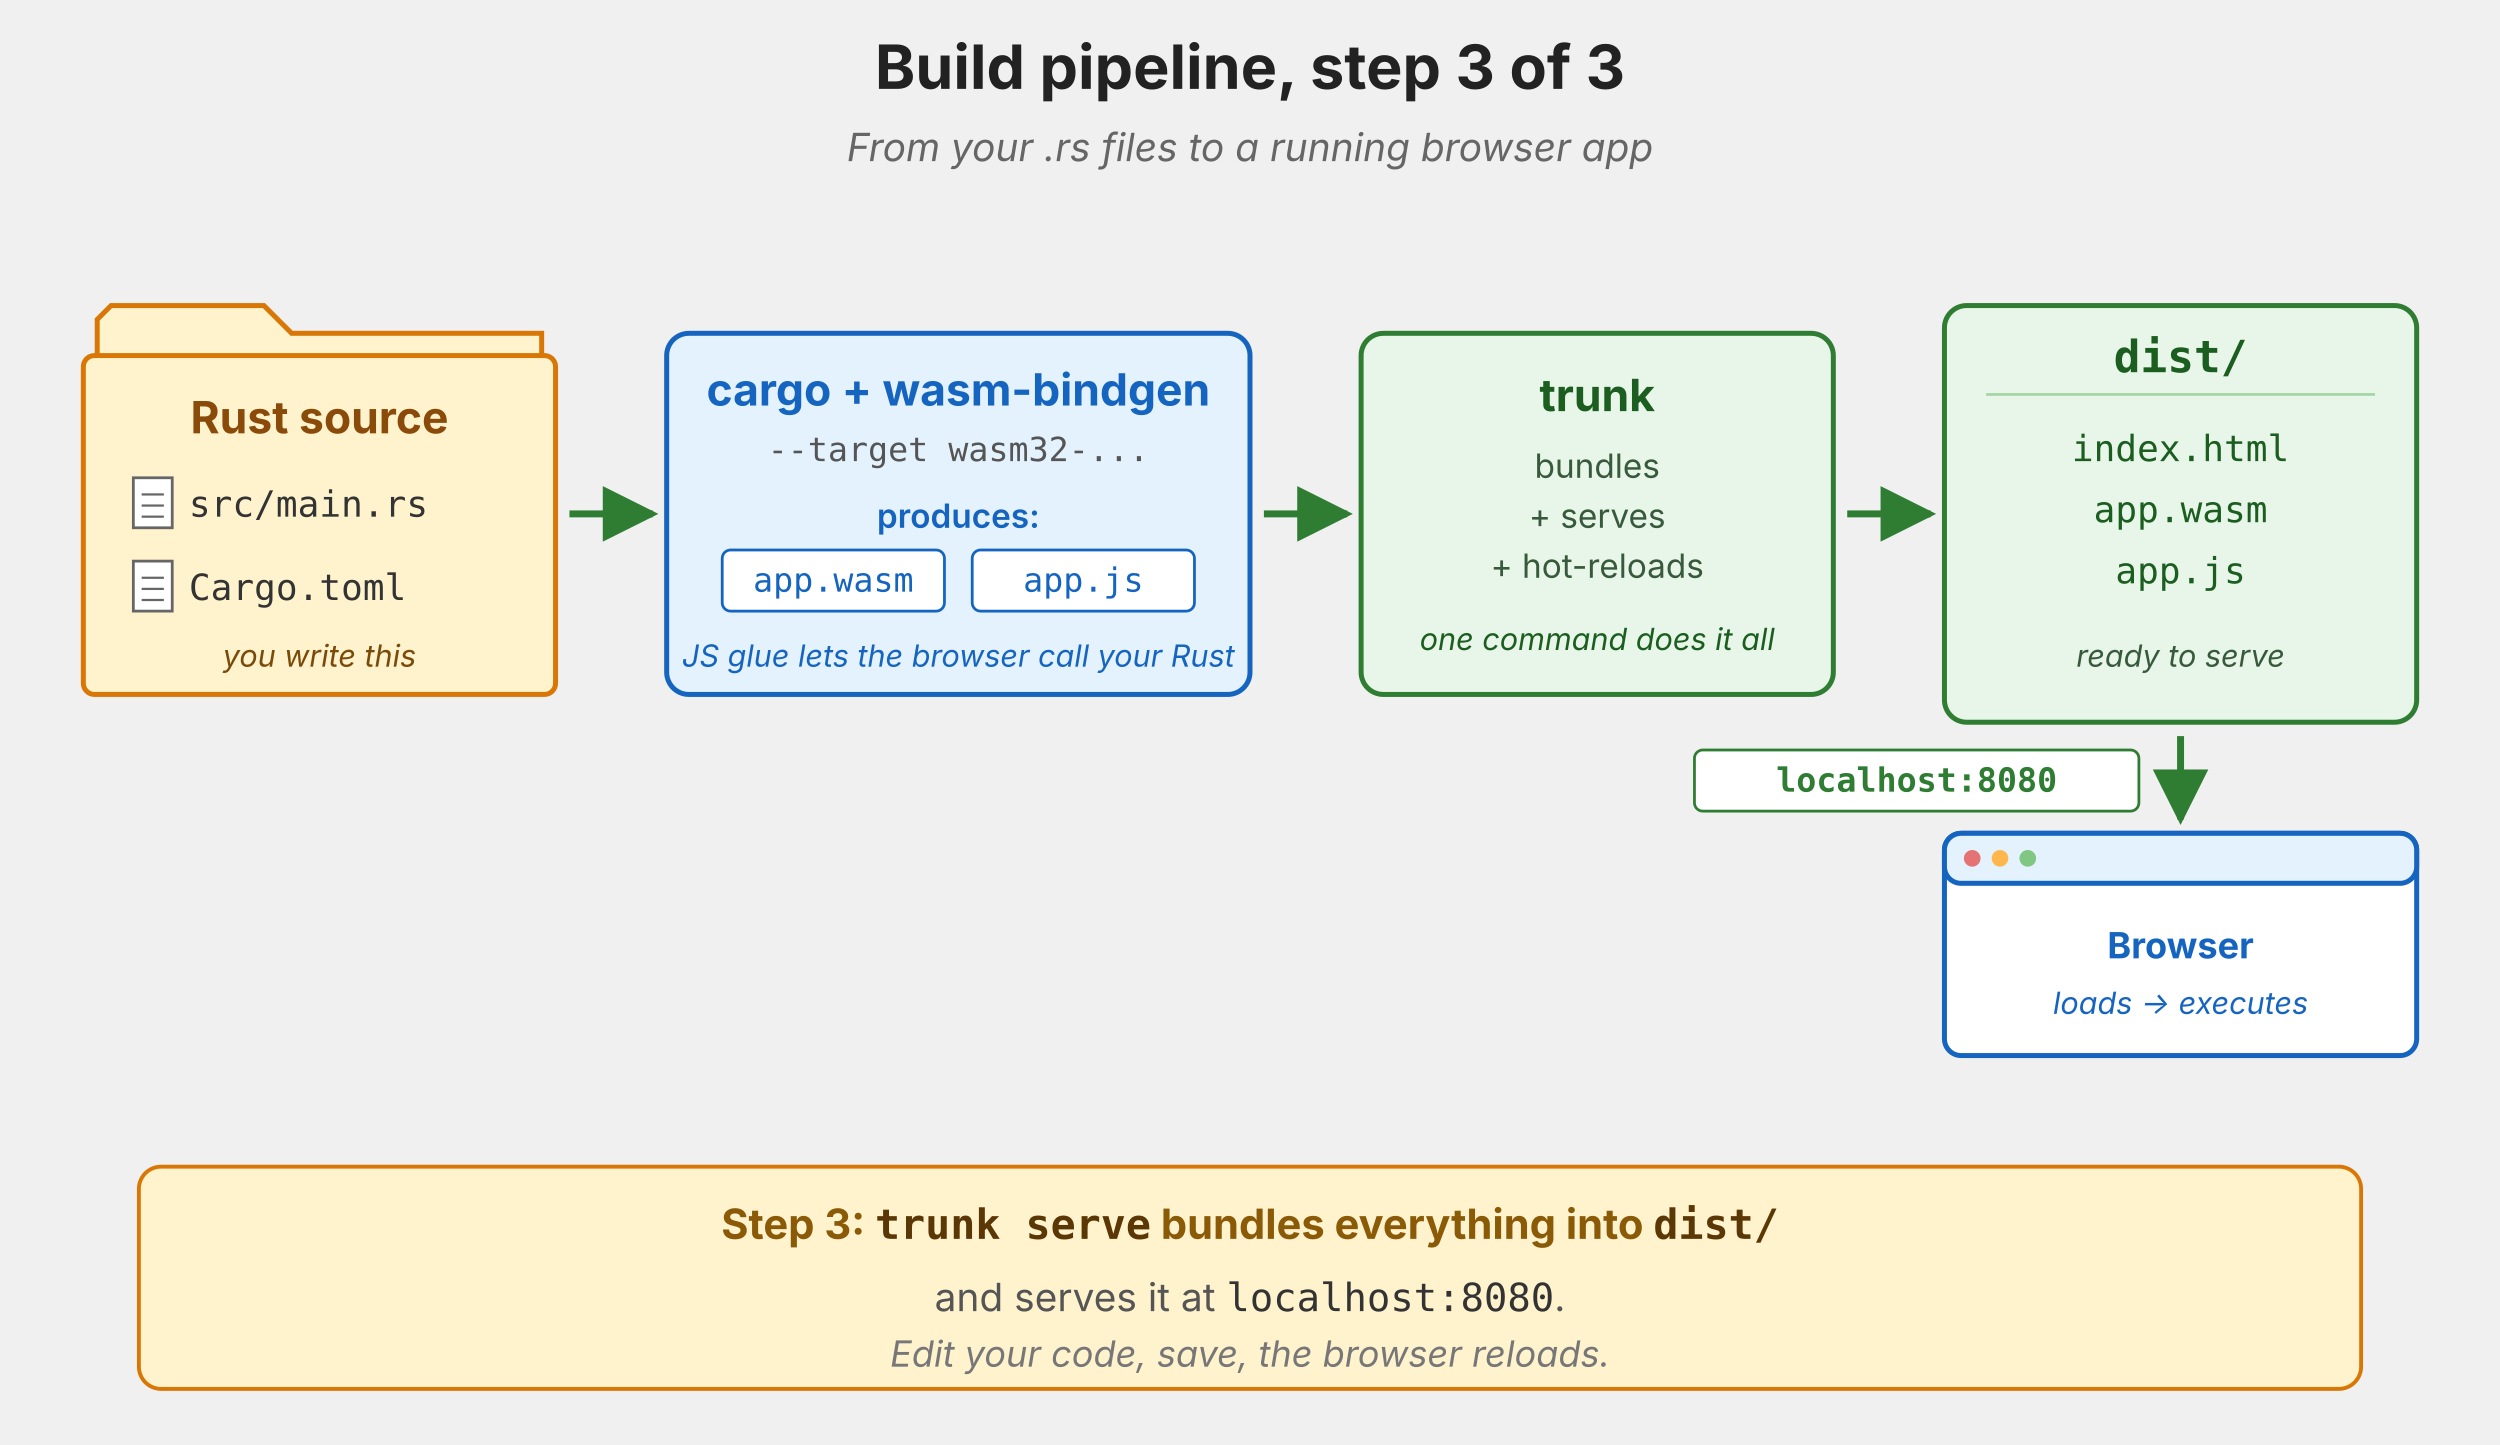
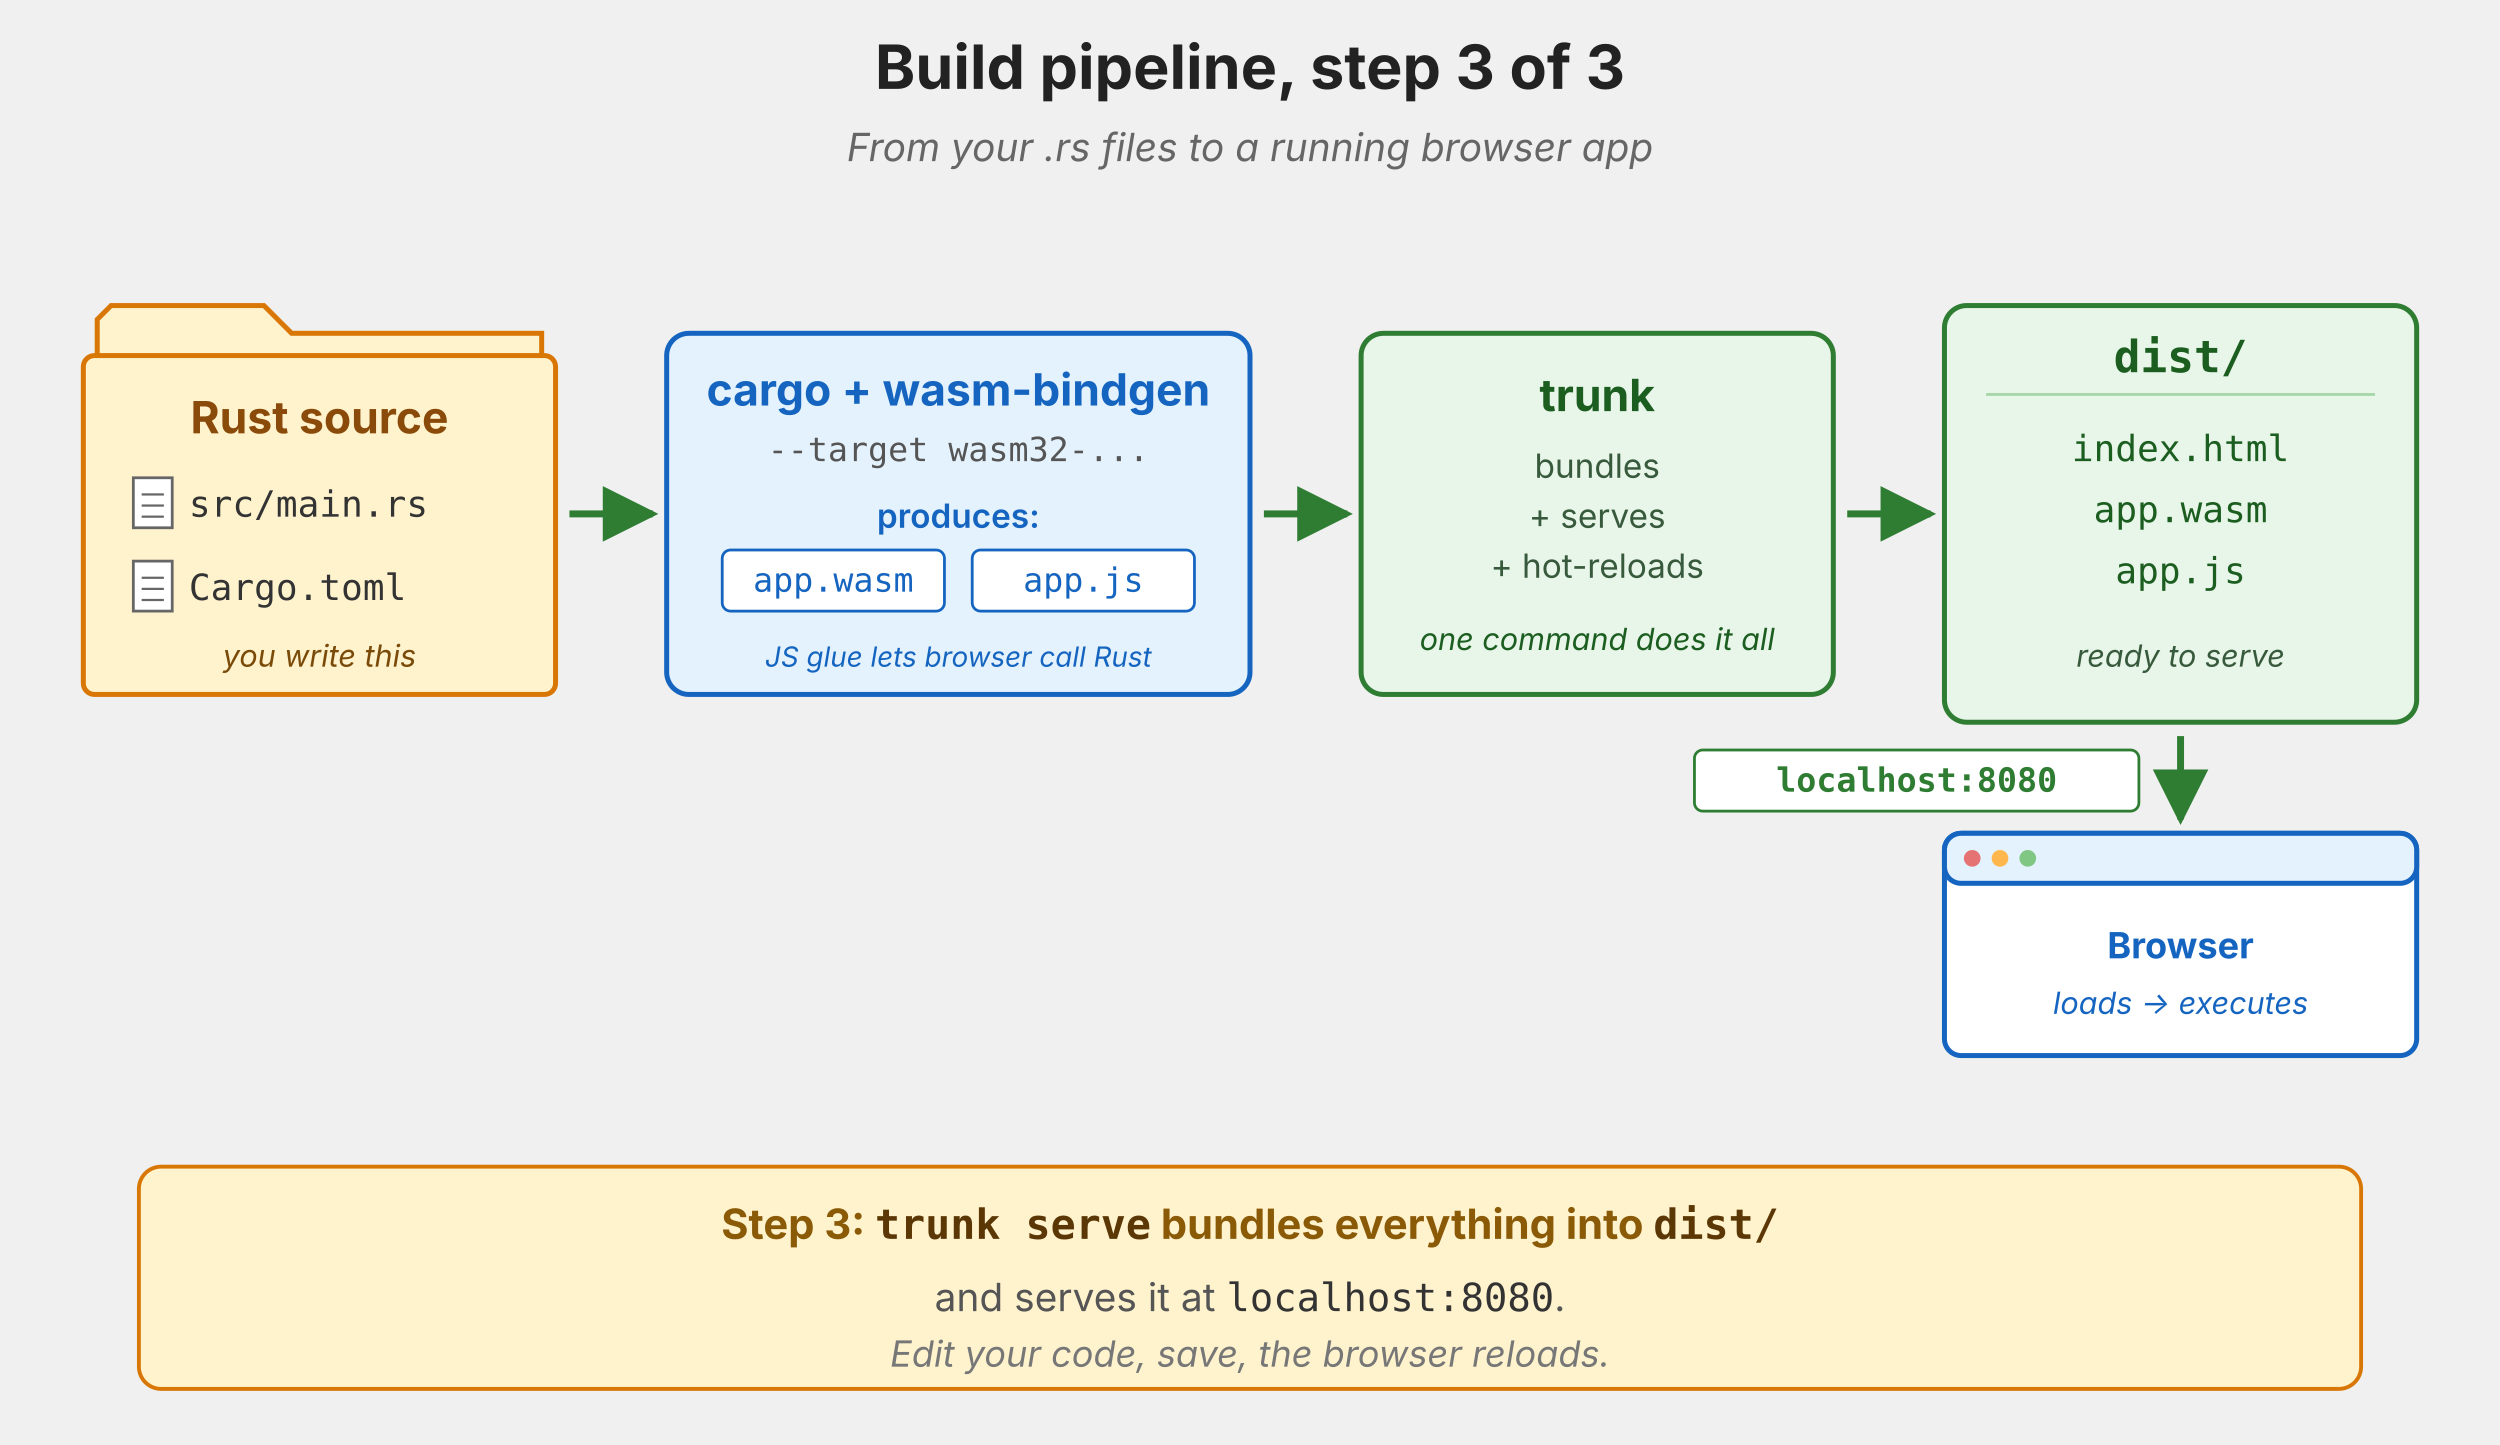
<svg xmlns="http://www.w3.org/2000/svg" viewBox="0 0 900 520" font-family="system-ui, -apple-system, sans-serif">
  <defs>
    <marker id="bp3-arrow-green" viewBox="0 0 10 10" refX="9" refY="5" markerWidth="8" markerHeight="8" orient="auto-start-reverse">
      <path d="M 0 0 L 10 5 L 0 10 z" fill="#2e7d32" />
    </marker>
  </defs>
  <text x="450" y="32" text-anchor="middle" font-size="22" font-weight="700" fill="#222">
    Build pipeline, step 3 of 3
  </text>
  <text x="450" y="58" text-anchor="middle" font-size="14" fill="#666" font-style="italic">
    From your .rs files to a running browser app
  </text>
  <path d="M 40 110 L 95 110 L 105 120 L 195 120 L 195 130 L 35 130 L 35 115 Z" fill="#fff3cd" stroke="#d97706" stroke-width="1.8" />
  <rect x="30" y="128" width="170" height="122" rx="4" ry="4" fill="#fff3cd" stroke="#d97706" stroke-width="1.8" />
  <text x="115" y="156" text-anchor="middle" font-size="16" font-weight="700" fill="#8a4a09">
    Rust source
  </text>
  <rect x="48" y="172" width="14" height="18" fill="white" stroke="#666" />
  <line x1="51" y1="178" x2="59" y2="178" stroke="#666" stroke-width="0.8" />
  <line x1="51" y1="182" x2="59" y2="182" stroke="#666" stroke-width="0.8" />
  <line x1="51" y1="186" x2="59" y2="186" stroke="#666" stroke-width="0.8" />
  <text x="68" y="186" font-size="13" font-family="ui-monospace, monospace" fill="#333">
    src/main.rs
  </text>
  <rect x="48" y="202" width="14" height="18" fill="white" stroke="#666" />
  <line x1="51" y1="208" x2="59" y2="208" stroke="#666" stroke-width="0.8" />
  <line x1="51" y1="212" x2="59" y2="212" stroke="#666" stroke-width="0.8" />
  <line x1="51" y1="216" x2="59" y2="216" stroke="#666" stroke-width="0.8" />
  <text x="68" y="216" font-size="13" font-family="ui-monospace, monospace" fill="#333">
    Cargo.toml
  </text>
  <text x="115" y="240" text-anchor="middle" font-size="11" fill="#7a4a09" font-style="italic">
    you write this
  </text>
  <line x1="205" y1="185" x2="235" y2="185" stroke="#2e7d32" stroke-width="2.5" marker-end="url(#bp3-arrow-green)" />
  <rect x="240" y="120" width="210" height="130" rx="8" ry="8" fill="#e3f2fd" stroke="#1565c0" stroke-width="1.8" />
  <text x="345" y="146" text-anchor="middle" font-size="16" font-weight="700" fill="#1565c0">
    cargo + wasm-bindgen
  </text>
  <text x="345" y="166" text-anchor="middle" font-size="12" fill="#555" font-family="ui-monospace, monospace">
    --target wasm32-...
  </text>
  <text x="345" y="190" text-anchor="middle" font-size="12" fill="#1565c0" font-weight="600">
    produces:
  </text>
  <rect x="260" y="198" width="80" height="22" rx="3" ry="3" fill="white" stroke="#1565c0" stroke-width="1" />
  <text x="300" y="213" text-anchor="middle" font-size="12" font-family="ui-monospace, monospace" fill="#1565c0">app.wasm</text>
  <rect x="350" y="198" width="80" height="22" rx="3" ry="3" fill="white" stroke="#1565c0" stroke-width="1" />
  <text x="390" y="213" text-anchor="middle" font-size="12" font-family="ui-monospace, monospace" fill="#1565c0">app.js</text>
-   <text x="345" y="240" text-anchor="middle" font-size="11" fill="#1565c0" font-style="italic">
-     JS glue lets the browser call your Rust
+   <text x="345" y="240" text-anchor="middle" font-size="10" fill="#1565c0" font-style="italic">
+     JS glue lets browser call Rust
  </text>
  <line x1="455" y1="185" x2="485" y2="185" stroke="#2e7d32" stroke-width="2.5" marker-end="url(#bp3-arrow-green)" />
  <rect x="490" y="120" width="170" height="130" rx="8" ry="8" fill="#e8f5e9" stroke="#2e7d32" stroke-width="1.8" />
  <text x="575" y="148" text-anchor="middle" font-size="16" font-weight="700" fill="#1b5e20">
    trunk
  </text>
  <text x="575" y="172" text-anchor="middle" font-size="12" fill="#385a3c">
    bundles
  </text>
  <text x="575" y="190" text-anchor="middle" font-size="12" fill="#385a3c">
    + serves
  </text>
  <text x="575" y="208" text-anchor="middle" font-size="12" fill="#385a3c">
    + hot-reloads
  </text>
  <text x="575" y="234" text-anchor="middle" font-size="11" fill="#1b5e20" font-style="italic">
    one command does it all
  </text>
  <line x1="665" y1="185" x2="695" y2="185" stroke="#2e7d32" stroke-width="2.5" marker-end="url(#bp3-arrow-green)" />
  <rect x="700" y="110" width="170" height="150" rx="8" ry="8" fill="#e8f5e9" stroke="#2e7d32" stroke-width="1.8" />
  <text x="785" y="134" text-anchor="middle" font-size="16" font-weight="700" font-family="ui-monospace, monospace" fill="#1b5e20">
    dist/
  </text>
  <line x1="715" y1="142" x2="855" y2="142" stroke="#a5d6a7" stroke-width="1" />
  <text x="785" y="166" text-anchor="middle" font-size="13" fill="#1b5e20" font-family="ui-monospace, monospace">index.html</text>
  <text x="785" y="188" text-anchor="middle" font-size="13" fill="#1b5e20" font-family="ui-monospace, monospace">app.wasm</text>
  <text x="785" y="210" text-anchor="middle" font-size="13" fill="#1b5e20" font-family="ui-monospace, monospace">app.js</text>
  <text x="785" y="240" text-anchor="middle" font-size="11" fill="#385a3c" font-style="italic">
    ready to serve
  </text>
  <line x1="785" y1="265" x2="785" y2="295" stroke="#2e7d32" stroke-width="2.5" marker-end="url(#bp3-arrow-green)" />
  <rect x="610" y="270" width="160" height="22" rx="3" ry="3" fill="white" stroke="#2e7d32" stroke-width="1" />
  <text x="690" y="285" text-anchor="middle" font-size="12" font-weight="700" font-family="ui-monospace, monospace" fill="#2e7d32">
    localhost:8080
  </text>
  <rect x="700" y="300" width="170" height="80" rx="6" ry="6" fill="white" stroke="#1565c0" stroke-width="1.8" />
  <rect x="700" y="300" width="170" height="18" rx="6" ry="6" fill="#e3f2fd" stroke="#1565c0" stroke-width="1.8" />
  <circle cx="710" cy="309" r="3" fill="#e57373" />
  <circle cx="720" cy="309" r="3" fill="#ffb74d" />
  <circle cx="730" cy="309" r="3" fill="#81c784" />
  <text x="785" y="345" text-anchor="middle" font-size="13" font-weight="700" fill="#1565c0">
    Browser
  </text>
  <text x="785" y="365" text-anchor="middle" font-size="11" fill="#1565c0" font-style="italic">
    loads → executes
  </text>
  <rect x="50" y="420" width="800" height="80" rx="8" ry="8" fill="#fff3cd" stroke="#d97706" stroke-width="1.4" />
  <text x="450" y="446" text-anchor="middle" font-size="15" font-weight="700" fill="#8a5a07">
    Step 3: <tspan font-family="ui-monospace, monospace" fill="#5b3705">trunk serve</tspan>
    bundles everything into <tspan font-family="ui-monospace, monospace" fill="#5b3705">dist/</tspan>
  </text>
  <text x="450" y="472" text-anchor="middle" font-size="14" fill="#555">
    and serves it at <tspan font-family="ui-monospace, monospace" fill="#333">localhost:8080</tspan>.
  </text>
  <text x="450" y="492" text-anchor="middle" font-size="13" fill="#777" font-style="italic">
    Edit your code, save, the browser reloads.
  </text>
</svg>
